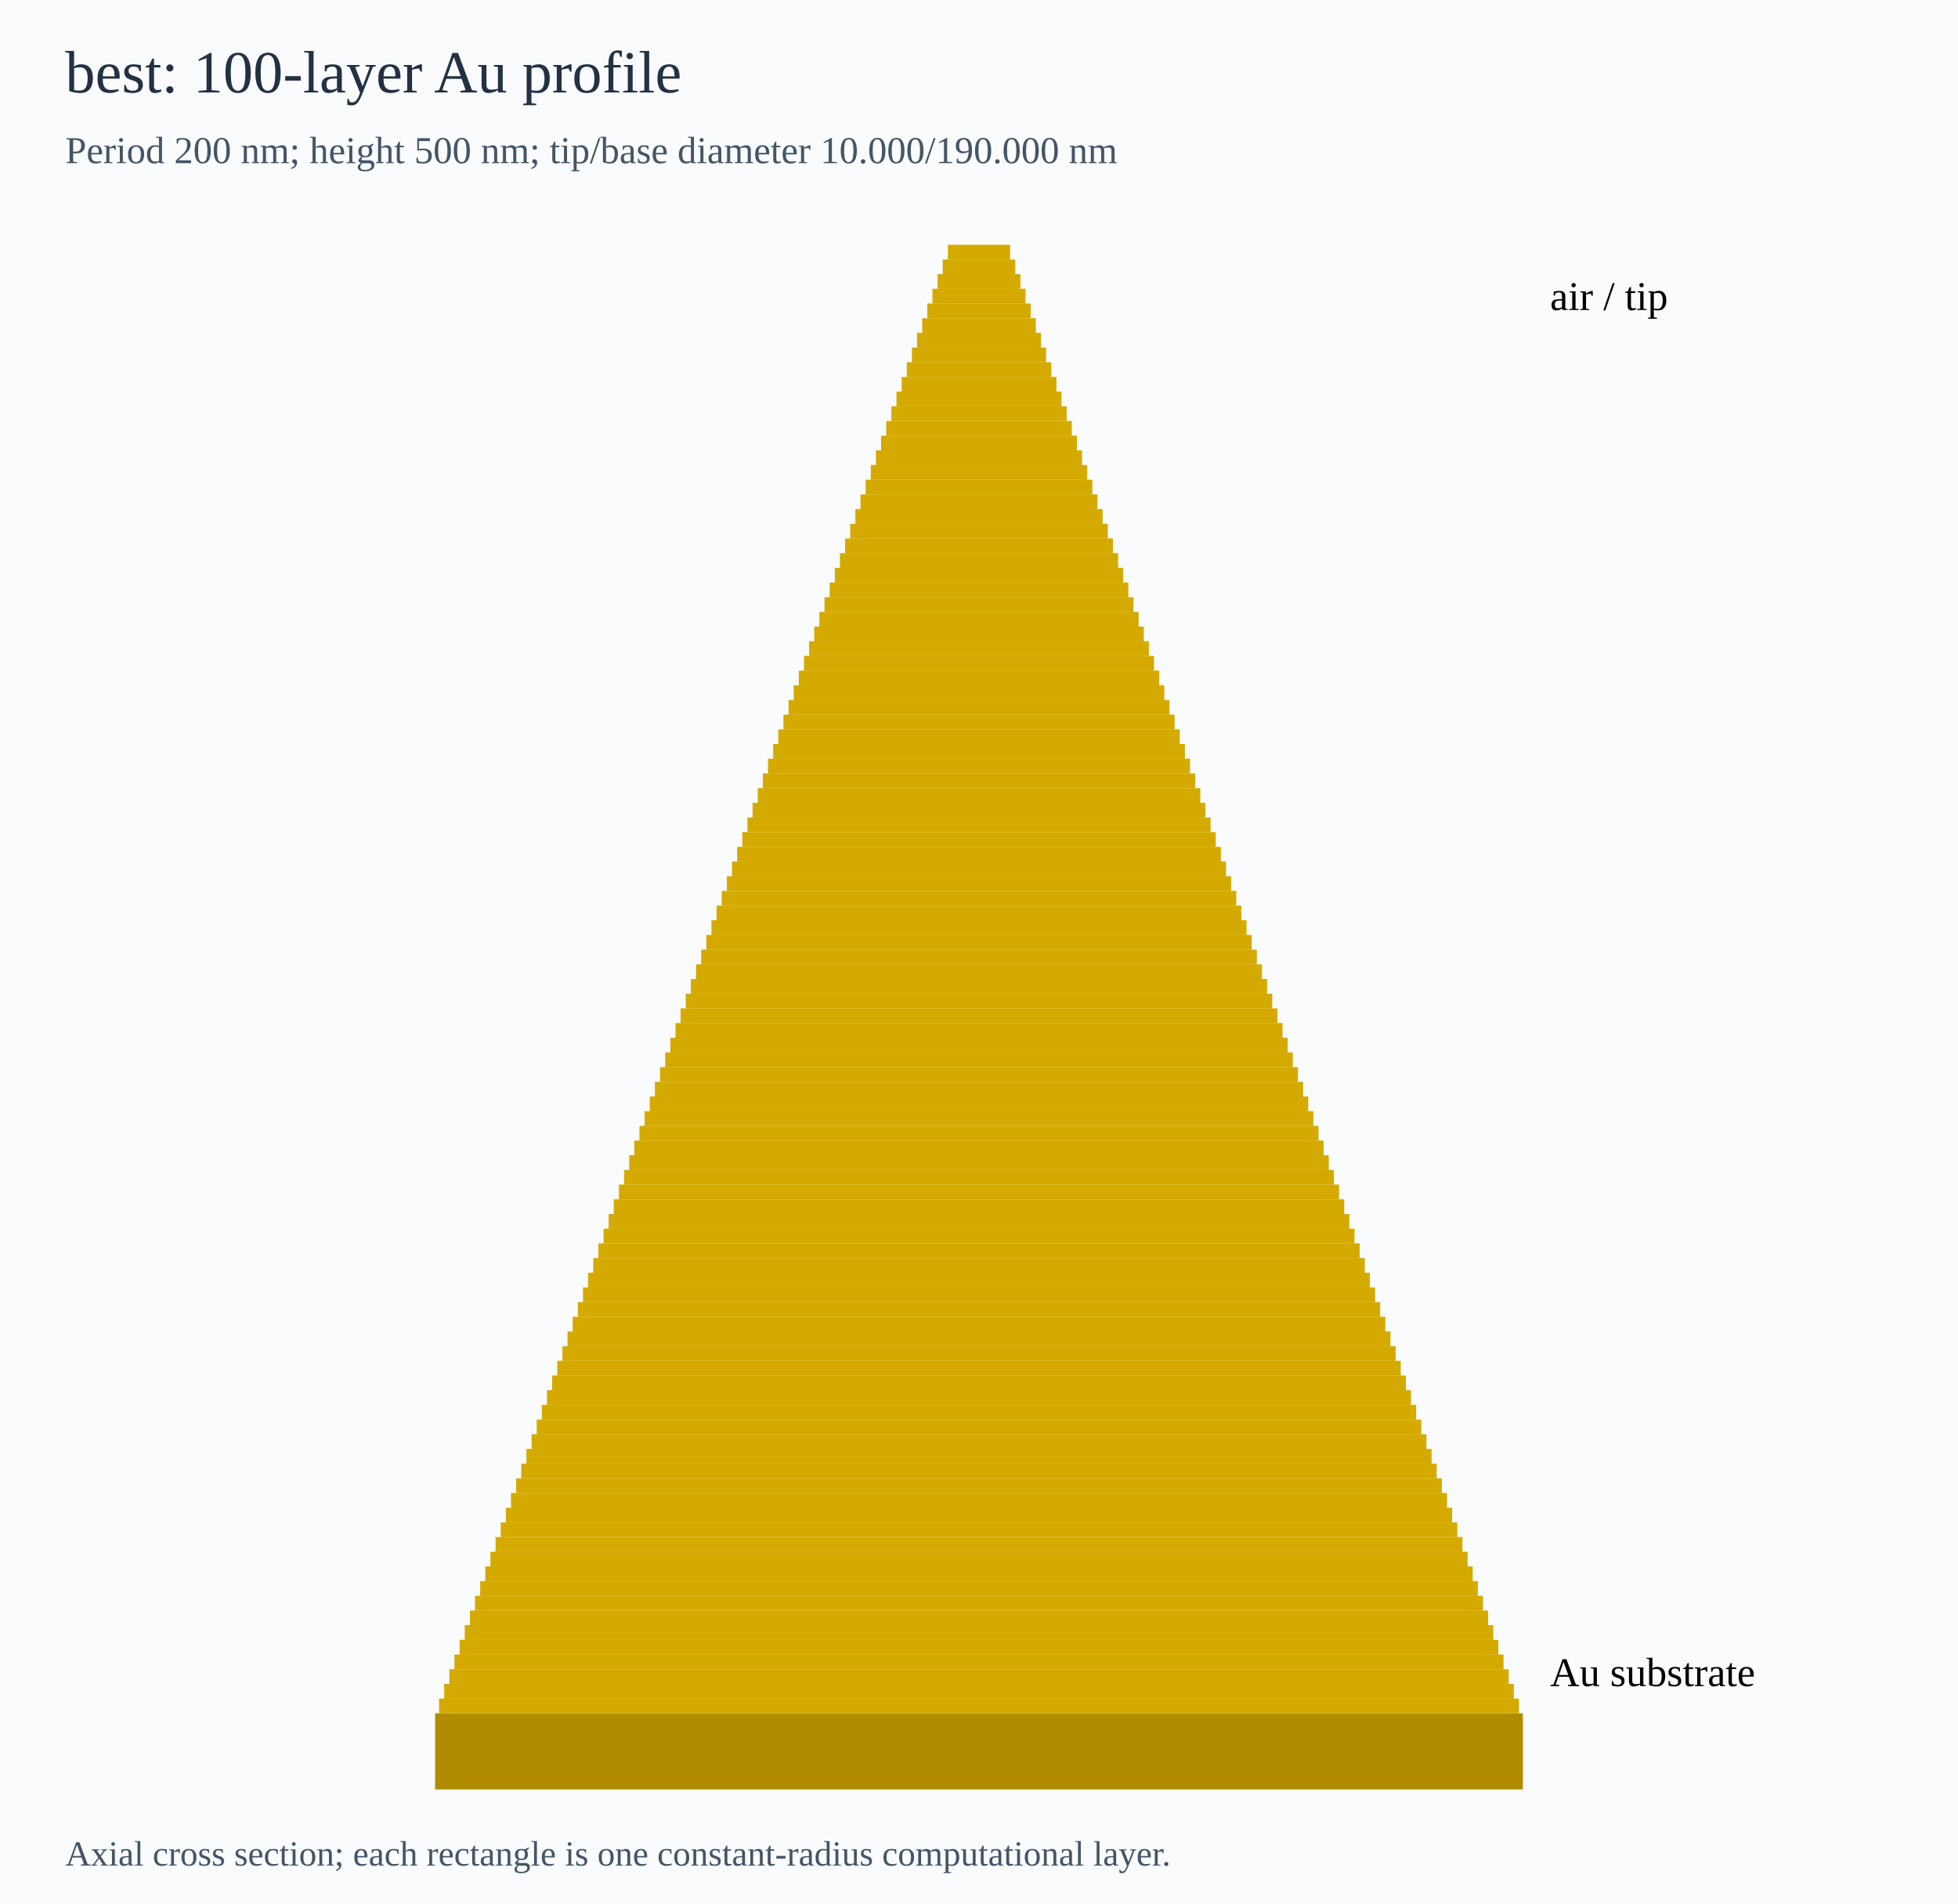
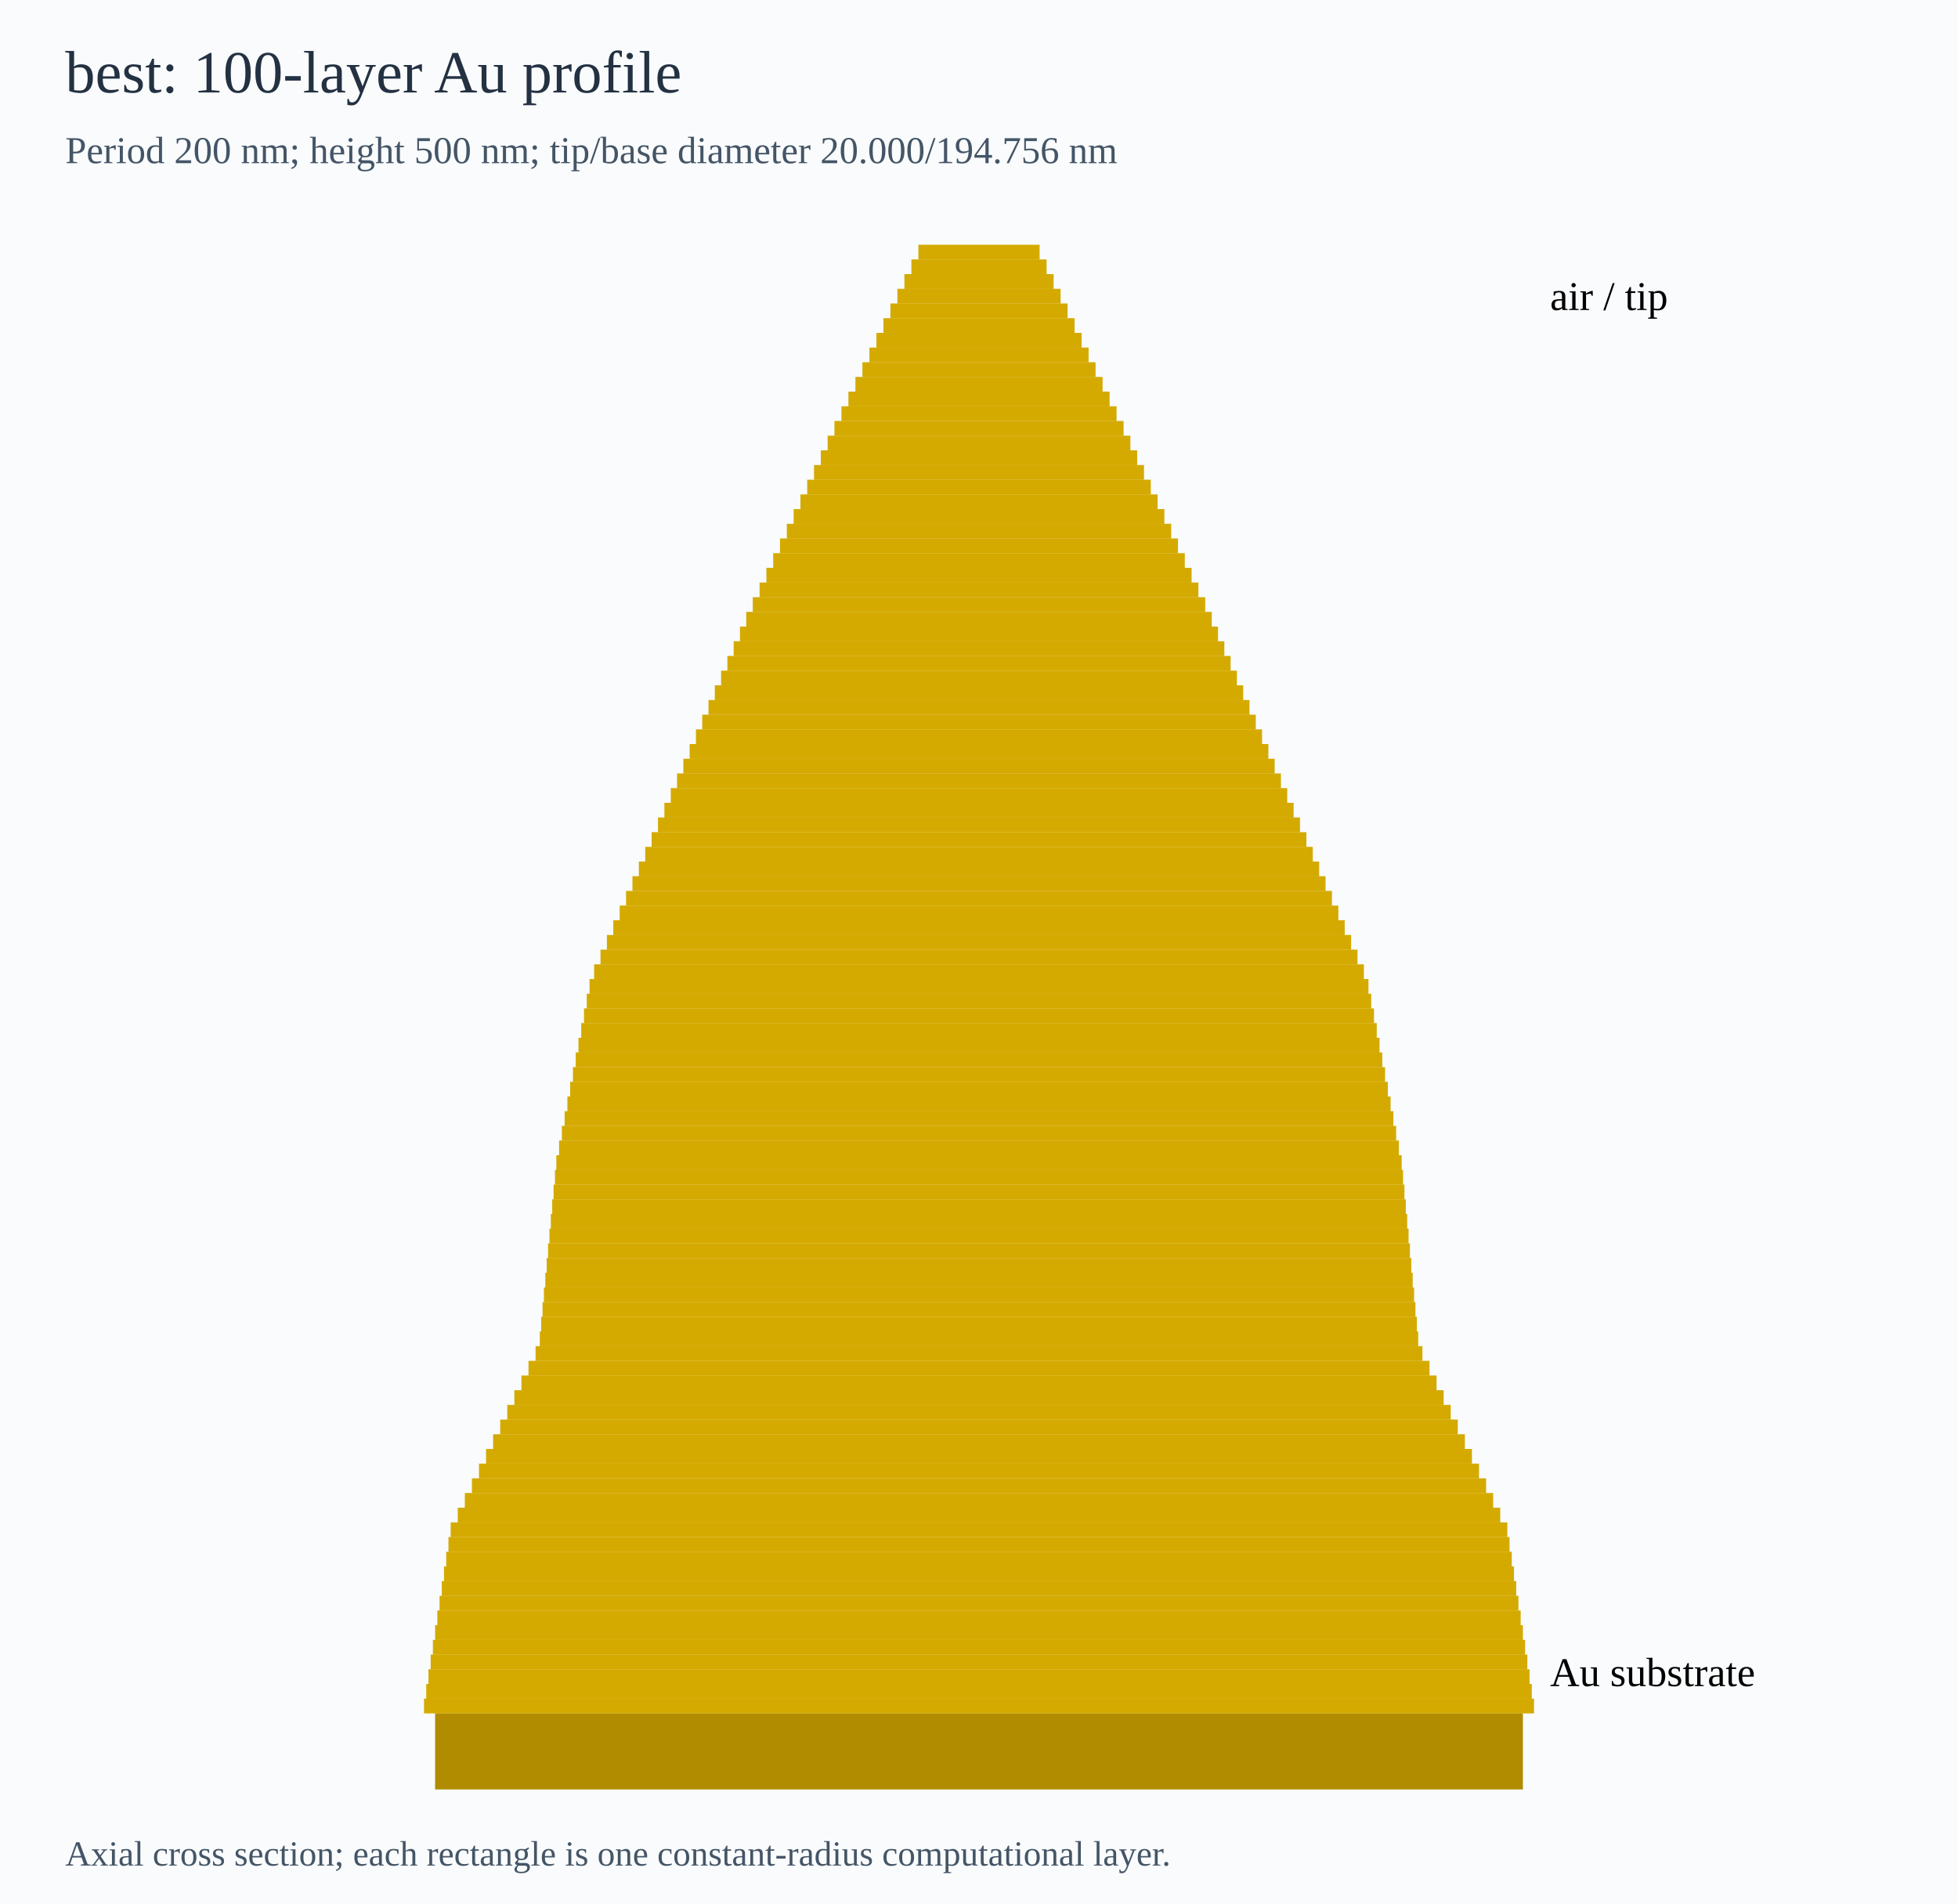
<svg xmlns="http://www.w3.org/2000/svg" width="720" height="700" viewBox="0 0 720 700">
  <rect width="720" height="700" fill="#f9fbfd" />
  <text x="24" y="34" font-size="22" fill="#233142">best: 100-layer Au profile</text>
-   <text x="24" y="60" font-size="14" fill="#445566">Period 200 nm; height 500 nm; tip/base diameter 10.000/190.000 nm</text>
+   <text x="24" y="60" font-size="14" fill="#445566">Period 200 nm; height 500 nm; tip/base diameter 20.000/194.756 nm</text>
  <rect x="160" y="630" width="400" height="28" fill="#b18b00" />
-   <rect x="348.555" y="90.000" width="22.890" height="5.450" fill="#d4aa00" />
-   <rect x="346.665" y="95.400" width="26.670" height="5.450" fill="#d4aa00" />
-   <rect x="344.775" y="100.800" width="30.450" height="5.450" fill="#d4aa00" />
-   <rect x="342.885" y="106.200" width="34.230" height="5.450" fill="#d4aa00" />
-   <rect x="340.995" y="111.600" width="38.010" height="5.450" fill="#d4aa00" />
-   <rect x="339.105" y="117.000" width="41.790" height="5.450" fill="#d4aa00" />
-   <rect x="337.215" y="122.400" width="45.570" height="5.450" fill="#d4aa00" />
-   <rect x="335.325" y="127.800" width="49.350" height="5.450" fill="#d4aa00" />
-   <rect x="333.435" y="133.200" width="53.130" height="5.450" fill="#d4aa00" />
-   <rect x="331.545" y="138.600" width="56.910" height="5.450" fill="#d4aa00" />
-   <rect x="329.655" y="144.000" width="60.690" height="5.450" fill="#d4aa00" />
-   <rect x="327.765" y="149.400" width="64.470" height="5.450" fill="#d4aa00" />
-   <rect x="325.875" y="154.800" width="68.250" height="5.450" fill="#d4aa00" />
-   <rect x="323.985" y="160.200" width="72.030" height="5.450" fill="#d4aa00" />
-   <rect x="322.095" y="165.600" width="75.810" height="5.450" fill="#d4aa00" />
-   <rect x="320.205" y="171.000" width="79.590" height="5.450" fill="#d4aa00" />
-   <rect x="318.315" y="176.400" width="83.370" height="5.450" fill="#d4aa00" />
-   <rect x="316.425" y="181.800" width="87.150" height="5.450" fill="#d4aa00" />
-   <rect x="314.535" y="187.200" width="90.930" height="5.450" fill="#d4aa00" />
-   <rect x="312.645" y="192.600" width="94.710" height="5.450" fill="#d4aa00" />
-   <rect x="310.755" y="198.000" width="98.490" height="5.450" fill="#d4aa00" />
-   <rect x="308.865" y="203.400" width="102.270" height="5.450" fill="#d4aa00" />
-   <rect x="306.975" y="208.800" width="106.050" height="5.450" fill="#d4aa00" />
-   <rect x="305.085" y="214.200" width="109.830" height="5.450" fill="#d4aa00" />
-   <rect x="303.195" y="219.600" width="113.610" height="5.450" fill="#d4aa00" />
-   <rect x="301.305" y="225.000" width="117.390" height="5.450" fill="#d4aa00" />
-   <rect x="299.415" y="230.400" width="121.170" height="5.450" fill="#d4aa00" />
-   <rect x="297.525" y="235.800" width="124.950" height="5.450" fill="#d4aa00" />
-   <rect x="295.635" y="241.200" width="128.730" height="5.450" fill="#d4aa00" />
-   <rect x="293.745" y="246.600" width="132.510" height="5.450" fill="#d4aa00" />
-   <rect x="291.855" y="252.000" width="136.290" height="5.450" fill="#d4aa00" />
-   <rect x="289.965" y="257.400" width="140.070" height="5.450" fill="#d4aa00" />
-   <rect x="288.075" y="262.800" width="143.850" height="5.450" fill="#d4aa00" />
-   <rect x="286.185" y="268.200" width="147.630" height="5.450" fill="#d4aa00" />
-   <rect x="284.295" y="273.600" width="151.410" height="5.450" fill="#d4aa00" />
-   <rect x="282.405" y="279.000" width="155.190" height="5.450" fill="#d4aa00" />
-   <rect x="280.515" y="284.400" width="158.970" height="5.450" fill="#d4aa00" />
-   <rect x="278.625" y="289.800" width="162.750" height="5.450" fill="#d4aa00" />
-   <rect x="276.735" y="295.200" width="166.530" height="5.450" fill="#d4aa00" />
-   <rect x="274.845" y="300.600" width="170.310" height="5.450" fill="#d4aa00" />
-   <rect x="272.955" y="306.000" width="174.090" height="5.450" fill="#d4aa00" />
-   <rect x="271.065" y="311.400" width="177.870" height="5.450" fill="#d4aa00" />
-   <rect x="269.175" y="316.800" width="181.650" height="5.450" fill="#d4aa00" />
-   <rect x="267.285" y="322.200" width="185.430" height="5.450" fill="#d4aa00" />
-   <rect x="265.395" y="327.600" width="189.210" height="5.450" fill="#d4aa00" />
-   <rect x="263.505" y="333.000" width="192.990" height="5.450" fill="#d4aa00" />
-   <rect x="261.615" y="338.400" width="196.770" height="5.450" fill="#d4aa00" />
-   <rect x="259.725" y="343.800" width="200.550" height="5.450" fill="#d4aa00" />
-   <rect x="257.835" y="349.200" width="204.330" height="5.450" fill="#d4aa00" />
-   <rect x="255.945" y="354.600" width="208.110" height="5.450" fill="#d4aa00" />
-   <rect x="254.055" y="360.000" width="211.890" height="5.450" fill="#d4aa00" />
-   <rect x="252.165" y="365.400" width="215.670" height="5.450" fill="#d4aa00" />
-   <rect x="250.275" y="370.800" width="219.450" height="5.450" fill="#d4aa00" />
-   <rect x="248.385" y="376.200" width="223.230" height="5.450" fill="#d4aa00" />
-   <rect x="246.495" y="381.600" width="227.010" height="5.450" fill="#d4aa00" />
-   <rect x="244.605" y="387.000" width="230.790" height="5.450" fill="#d4aa00" />
-   <rect x="242.715" y="392.400" width="234.570" height="5.450" fill="#d4aa00" />
-   <rect x="240.825" y="397.800" width="238.350" height="5.450" fill="#d4aa00" />
-   <rect x="238.935" y="403.200" width="242.130" height="5.450" fill="#d4aa00" />
-   <rect x="237.045" y="408.600" width="245.910" height="5.450" fill="#d4aa00" />
-   <rect x="235.155" y="414.000" width="249.690" height="5.450" fill="#d4aa00" />
-   <rect x="233.265" y="419.400" width="253.470" height="5.450" fill="#d4aa00" />
-   <rect x="231.375" y="424.800" width="257.250" height="5.450" fill="#d4aa00" />
-   <rect x="229.485" y="430.200" width="261.030" height="5.450" fill="#d4aa00" />
-   <rect x="227.595" y="435.600" width="264.810" height="5.450" fill="#d4aa00" />
-   <rect x="225.705" y="441.000" width="268.590" height="5.450" fill="#d4aa00" />
-   <rect x="223.815" y="446.400" width="272.370" height="5.450" fill="#d4aa00" />
-   <rect x="221.925" y="451.800" width="276.150" height="5.450" fill="#d4aa00" />
-   <rect x="220.035" y="457.200" width="279.930" height="5.450" fill="#d4aa00" />
-   <rect x="218.145" y="462.600" width="283.710" height="5.450" fill="#d4aa00" />
-   <rect x="216.255" y="468.000" width="287.490" height="5.450" fill="#d4aa00" />
-   <rect x="214.365" y="473.400" width="291.270" height="5.450" fill="#d4aa00" />
-   <rect x="212.475" y="478.800" width="295.050" height="5.450" fill="#d4aa00" />
-   <rect x="210.585" y="484.200" width="298.830" height="5.450" fill="#d4aa00" />
-   <rect x="208.695" y="489.600" width="302.610" height="5.450" fill="#d4aa00" />
-   <rect x="206.805" y="495.000" width="306.390" height="5.450" fill="#d4aa00" />
-   <rect x="204.915" y="500.400" width="310.170" height="5.450" fill="#d4aa00" />
-   <rect x="203.025" y="505.800" width="313.950" height="5.450" fill="#d4aa00" />
-   <rect x="201.135" y="511.200" width="317.730" height="5.450" fill="#d4aa00" />
-   <rect x="199.245" y="516.600" width="321.510" height="5.450" fill="#d4aa00" />
-   <rect x="197.355" y="522.000" width="325.290" height="5.450" fill="#d4aa00" />
-   <rect x="195.465" y="527.400" width="329.070" height="5.450" fill="#d4aa00" />
-   <rect x="193.575" y="532.800" width="332.850" height="5.450" fill="#d4aa00" />
-   <rect x="191.685" y="538.200" width="336.630" height="5.450" fill="#d4aa00" />
-   <rect x="189.795" y="543.600" width="340.410" height="5.450" fill="#d4aa00" />
-   <rect x="187.905" y="549.000" width="344.190" height="5.450" fill="#d4aa00" />
-   <rect x="186.015" y="554.400" width="347.970" height="5.450" fill="#d4aa00" />
-   <rect x="184.125" y="559.800" width="351.750" height="5.450" fill="#d4aa00" />
-   <rect x="182.235" y="565.200" width="355.530" height="5.450" fill="#d4aa00" />
-   <rect x="180.345" y="570.600" width="359.310" height="5.450" fill="#d4aa00" />
-   <rect x="178.455" y="576.000" width="363.090" height="5.450" fill="#d4aa00" />
-   <rect x="176.565" y="581.400" width="366.870" height="5.450" fill="#d4aa00" />
-   <rect x="174.675" y="586.800" width="370.650" height="5.450" fill="#d4aa00" />
-   <rect x="172.785" y="592.200" width="374.430" height="5.450" fill="#d4aa00" />
-   <rect x="170.895" y="597.600" width="378.210" height="5.450" fill="#d4aa00" />
-   <rect x="169.005" y="603.000" width="381.990" height="5.450" fill="#d4aa00" />
-   <rect x="167.115" y="608.400" width="385.770" height="5.450" fill="#d4aa00" />
-   <rect x="165.225" y="613.800" width="389.550" height="5.450" fill="#d4aa00" />
-   <rect x="163.335" y="619.200" width="393.330" height="5.450" fill="#d4aa00" />
-   <rect x="161.445" y="624.600" width="397.110" height="5.450" fill="#d4aa00" />
+   <rect x="337.713" y="90.000" width="44.573" height="5.450" fill="#d4aa00" />
+   <rect x="335.141" y="95.400" width="49.719" height="5.450" fill="#d4aa00" />
+   <rect x="332.568" y="100.800" width="54.864" height="5.450" fill="#d4aa00" />
+   <rect x="329.995" y="106.200" width="60.010" height="5.450" fill="#d4aa00" />
+   <rect x="327.422" y="111.600" width="65.155" height="5.450" fill="#d4aa00" />
+   <rect x="324.850" y="117.000" width="70.301" height="5.450" fill="#d4aa00" />
+   <rect x="322.277" y="122.400" width="75.446" height="5.450" fill="#d4aa00" />
+   <rect x="319.704" y="127.800" width="80.592" height="5.450" fill="#d4aa00" />
+   <rect x="317.131" y="133.200" width="85.737" height="5.450" fill="#d4aa00" />
+   <rect x="314.559" y="138.600" width="90.883" height="5.450" fill="#d4aa00" />
+   <rect x="311.986" y="144.000" width="96.028" height="5.450" fill="#d4aa00" />
+   <rect x="309.413" y="149.400" width="101.174" height="5.450" fill="#d4aa00" />
+   <rect x="306.840" y="154.800" width="106.319" height="5.450" fill="#d4aa00" />
+   <rect x="304.339" y="160.200" width="111.323" height="5.450" fill="#d4aa00" />
+   <rect x="301.837" y="165.600" width="116.327" height="5.450" fill="#d4aa00" />
+   <rect x="299.335" y="171.000" width="121.330" height="5.450" fill="#d4aa00" />
+   <rect x="296.833" y="176.400" width="126.334" height="5.450" fill="#d4aa00" />
+   <rect x="294.331" y="181.800" width="131.338" height="5.450" fill="#d4aa00" />
+   <rect x="291.829" y="187.200" width="136.341" height="5.450" fill="#d4aa00" />
+   <rect x="289.327" y="192.600" width="141.345" height="5.450" fill="#d4aa00" />
+   <rect x="286.826" y="198.000" width="146.349" height="5.450" fill="#d4aa00" />
+   <rect x="284.324" y="203.400" width="151.352" height="5.450" fill="#d4aa00" />
+   <rect x="281.822" y="208.800" width="156.356" height="5.450" fill="#d4aa00" />
+   <rect x="279.320" y="214.200" width="161.360" height="5.450" fill="#d4aa00" />
+   <rect x="276.818" y="219.600" width="166.364" height="5.450" fill="#d4aa00" />
+   <rect x="274.411" y="225.000" width="171.178" height="5.450" fill="#d4aa00" />
+   <rect x="272.098" y="230.400" width="175.803" height="5.450" fill="#d4aa00" />
+   <rect x="269.786" y="235.800" width="180.428" height="5.450" fill="#d4aa00" />
+   <rect x="267.473" y="241.200" width="185.054" height="5.450" fill="#d4aa00" />
+   <rect x="265.161" y="246.600" width="189.679" height="5.450" fill="#d4aa00" />
+   <rect x="262.848" y="252.000" width="194.304" height="5.450" fill="#d4aa00" />
+   <rect x="260.535" y="257.400" width="198.929" height="5.450" fill="#d4aa00" />
+   <rect x="258.223" y="262.800" width="203.554" height="5.450" fill="#d4aa00" />
+   <rect x="255.910" y="268.200" width="208.179" height="5.450" fill="#d4aa00" />
+   <rect x="253.598" y="273.600" width="212.805" height="5.450" fill="#d4aa00" />
+   <rect x="251.285" y="279.000" width="217.430" height="5.450" fill="#d4aa00" />
+   <rect x="248.972" y="284.400" width="222.055" height="5.450" fill="#d4aa00" />
+   <rect x="246.660" y="289.800" width="226.680" height="5.450" fill="#d4aa00" />
+   <rect x="244.311" y="295.200" width="231.378" height="5.450" fill="#d4aa00" />
+   <rect x="241.962" y="300.600" width="236.076" height="5.450" fill="#d4aa00" />
+   <rect x="239.613" y="306.000" width="240.774" height="5.450" fill="#d4aa00" />
+   <rect x="237.264" y="311.400" width="245.472" height="5.450" fill="#d4aa00" />
+   <rect x="234.915" y="316.800" width="250.170" height="5.450" fill="#d4aa00" />
+   <rect x="232.566" y="322.200" width="254.868" height="5.450" fill="#d4aa00" />
+   <rect x="230.217" y="327.600" width="259.566" height="5.450" fill="#d4aa00" />
+   <rect x="227.868" y="333.000" width="264.264" height="5.450" fill="#d4aa00" />
+   <rect x="225.519" y="338.400" width="268.962" height="5.450" fill="#d4aa00" />
+   <rect x="223.170" y="343.800" width="273.660" height="5.450" fill="#d4aa00" />
+   <rect x="220.821" y="349.200" width="278.358" height="5.450" fill="#d4aa00" />
+   <rect x="218.472" y="354.600" width="283.055" height="5.450" fill="#d4aa00" />
+   <rect x="216.789" y="360.000" width="286.422" height="5.450" fill="#d4aa00" />
+   <rect x="215.771" y="365.400" width="288.458" height="5.450" fill="#d4aa00" />
+   <rect x="214.753" y="370.800" width="290.493" height="5.450" fill="#d4aa00" />
+   <rect x="213.735" y="376.200" width="292.529" height="5.450" fill="#d4aa00" />
+   <rect x="212.718" y="381.600" width="294.565" height="5.450" fill="#d4aa00" />
+   <rect x="211.700" y="387.000" width="296.600" height="5.450" fill="#d4aa00" />
+   <rect x="210.682" y="392.400" width="298.636" height="5.450" fill="#d4aa00" />
+   <rect x="209.664" y="397.800" width="300.672" height="5.450" fill="#d4aa00" />
+   <rect x="208.646" y="403.200" width="302.707" height="5.450" fill="#d4aa00" />
+   <rect x="207.629" y="408.600" width="304.743" height="5.450" fill="#d4aa00" />
+   <rect x="206.611" y="414.000" width="306.778" height="5.450" fill="#d4aa00" />
+   <rect x="205.593" y="419.400" width="308.814" height="5.450" fill="#d4aa00" />
+   <rect x="204.575" y="424.800" width="310.850" height="5.450" fill="#d4aa00" />
+   <rect x="204.069" y="430.200" width="311.863" height="5.450" fill="#d4aa00" />
+   <rect x="203.562" y="435.600" width="312.876" height="5.450" fill="#d4aa00" />
+   <rect x="203.056" y="441.000" width="313.889" height="5.450" fill="#d4aa00" />
+   <rect x="202.549" y="446.400" width="314.902" height="5.450" fill="#d4aa00" />
+   <rect x="202.043" y="451.800" width="315.915" height="5.450" fill="#d4aa00" />
+   <rect x="201.536" y="457.200" width="316.928" height="5.450" fill="#d4aa00" />
+   <rect x="201.030" y="462.600" width="317.941" height="5.450" fill="#d4aa00" />
+   <rect x="200.523" y="468.000" width="318.954" height="5.450" fill="#d4aa00" />
+   <rect x="200.017" y="473.400" width="319.967" height="5.450" fill="#d4aa00" />
+   <rect x="199.510" y="478.800" width="320.980" height="5.450" fill="#d4aa00" />
+   <rect x="199.004" y="484.200" width="321.993" height="5.450" fill="#d4aa00" />
+   <rect x="198.497" y="489.600" width="323.006" height="5.450" fill="#d4aa00" />
+   <rect x="196.943" y="495.000" width="326.114" height="5.450" fill="#d4aa00" />
+   <rect x="194.342" y="500.400" width="331.317" height="5.450" fill="#d4aa00" />
+   <rect x="191.740" y="505.800" width="336.520" height="5.450" fill="#d4aa00" />
+   <rect x="189.138" y="511.200" width="341.723" height="5.450" fill="#d4aa00" />
+   <rect x="186.537" y="516.600" width="346.926" height="5.450" fill="#d4aa00" />
+   <rect x="183.935" y="522.000" width="352.129" height="5.450" fill="#d4aa00" />
+   <rect x="181.334" y="527.400" width="357.333" height="5.450" fill="#d4aa00" />
+   <rect x="178.732" y="532.800" width="362.536" height="5.450" fill="#d4aa00" />
+   <rect x="176.131" y="538.200" width="367.739" height="5.450" fill="#d4aa00" />
+   <rect x="173.529" y="543.600" width="372.942" height="5.450" fill="#d4aa00" />
+   <rect x="170.927" y="549.000" width="378.145" height="5.450" fill="#d4aa00" />
+   <rect x="168.326" y="554.400" width="383.348" height="5.450" fill="#d4aa00" />
+   <rect x="165.724" y="559.800" width="388.551" height="5.450" fill="#d4aa00" />
+   <rect x="164.907" y="565.200" width="390.186" height="5.450" fill="#d4aa00" />
+   <rect x="164.089" y="570.600" width="391.821" height="5.450" fill="#d4aa00" />
+   <rect x="163.272" y="576.000" width="393.456" height="5.450" fill="#d4aa00" />
+   <rect x="162.454" y="581.400" width="395.091" height="5.450" fill="#d4aa00" />
+   <rect x="161.637" y="586.800" width="396.726" height="5.450" fill="#d4aa00" />
+   <rect x="160.819" y="592.200" width="398.361" height="5.450" fill="#d4aa00" />
+   <rect x="160.002" y="597.600" width="399.996" height="5.450" fill="#d4aa00" />
+   <rect x="159.185" y="603.000" width="401.631" height="5.450" fill="#d4aa00" />
+   <rect x="158.367" y="608.400" width="403.266" height="5.450" fill="#d4aa00" />
+   <rect x="157.550" y="613.800" width="404.901" height="5.450" fill="#d4aa00" />
+   <rect x="156.732" y="619.200" width="406.536" height="5.450" fill="#d4aa00" />
+   <rect x="155.915" y="624.600" width="408.171" height="5.450" fill="#d4aa00" />
  <text x="570" y="114" font-size="15">air / tip</text>
  <text x="570" y="620" font-size="15">Au substrate</text>
  <text x="24" y="686" font-size="13" fill="#445566">Axial cross section; each rectangle is one constant-radius computational layer.</text>
</svg>
